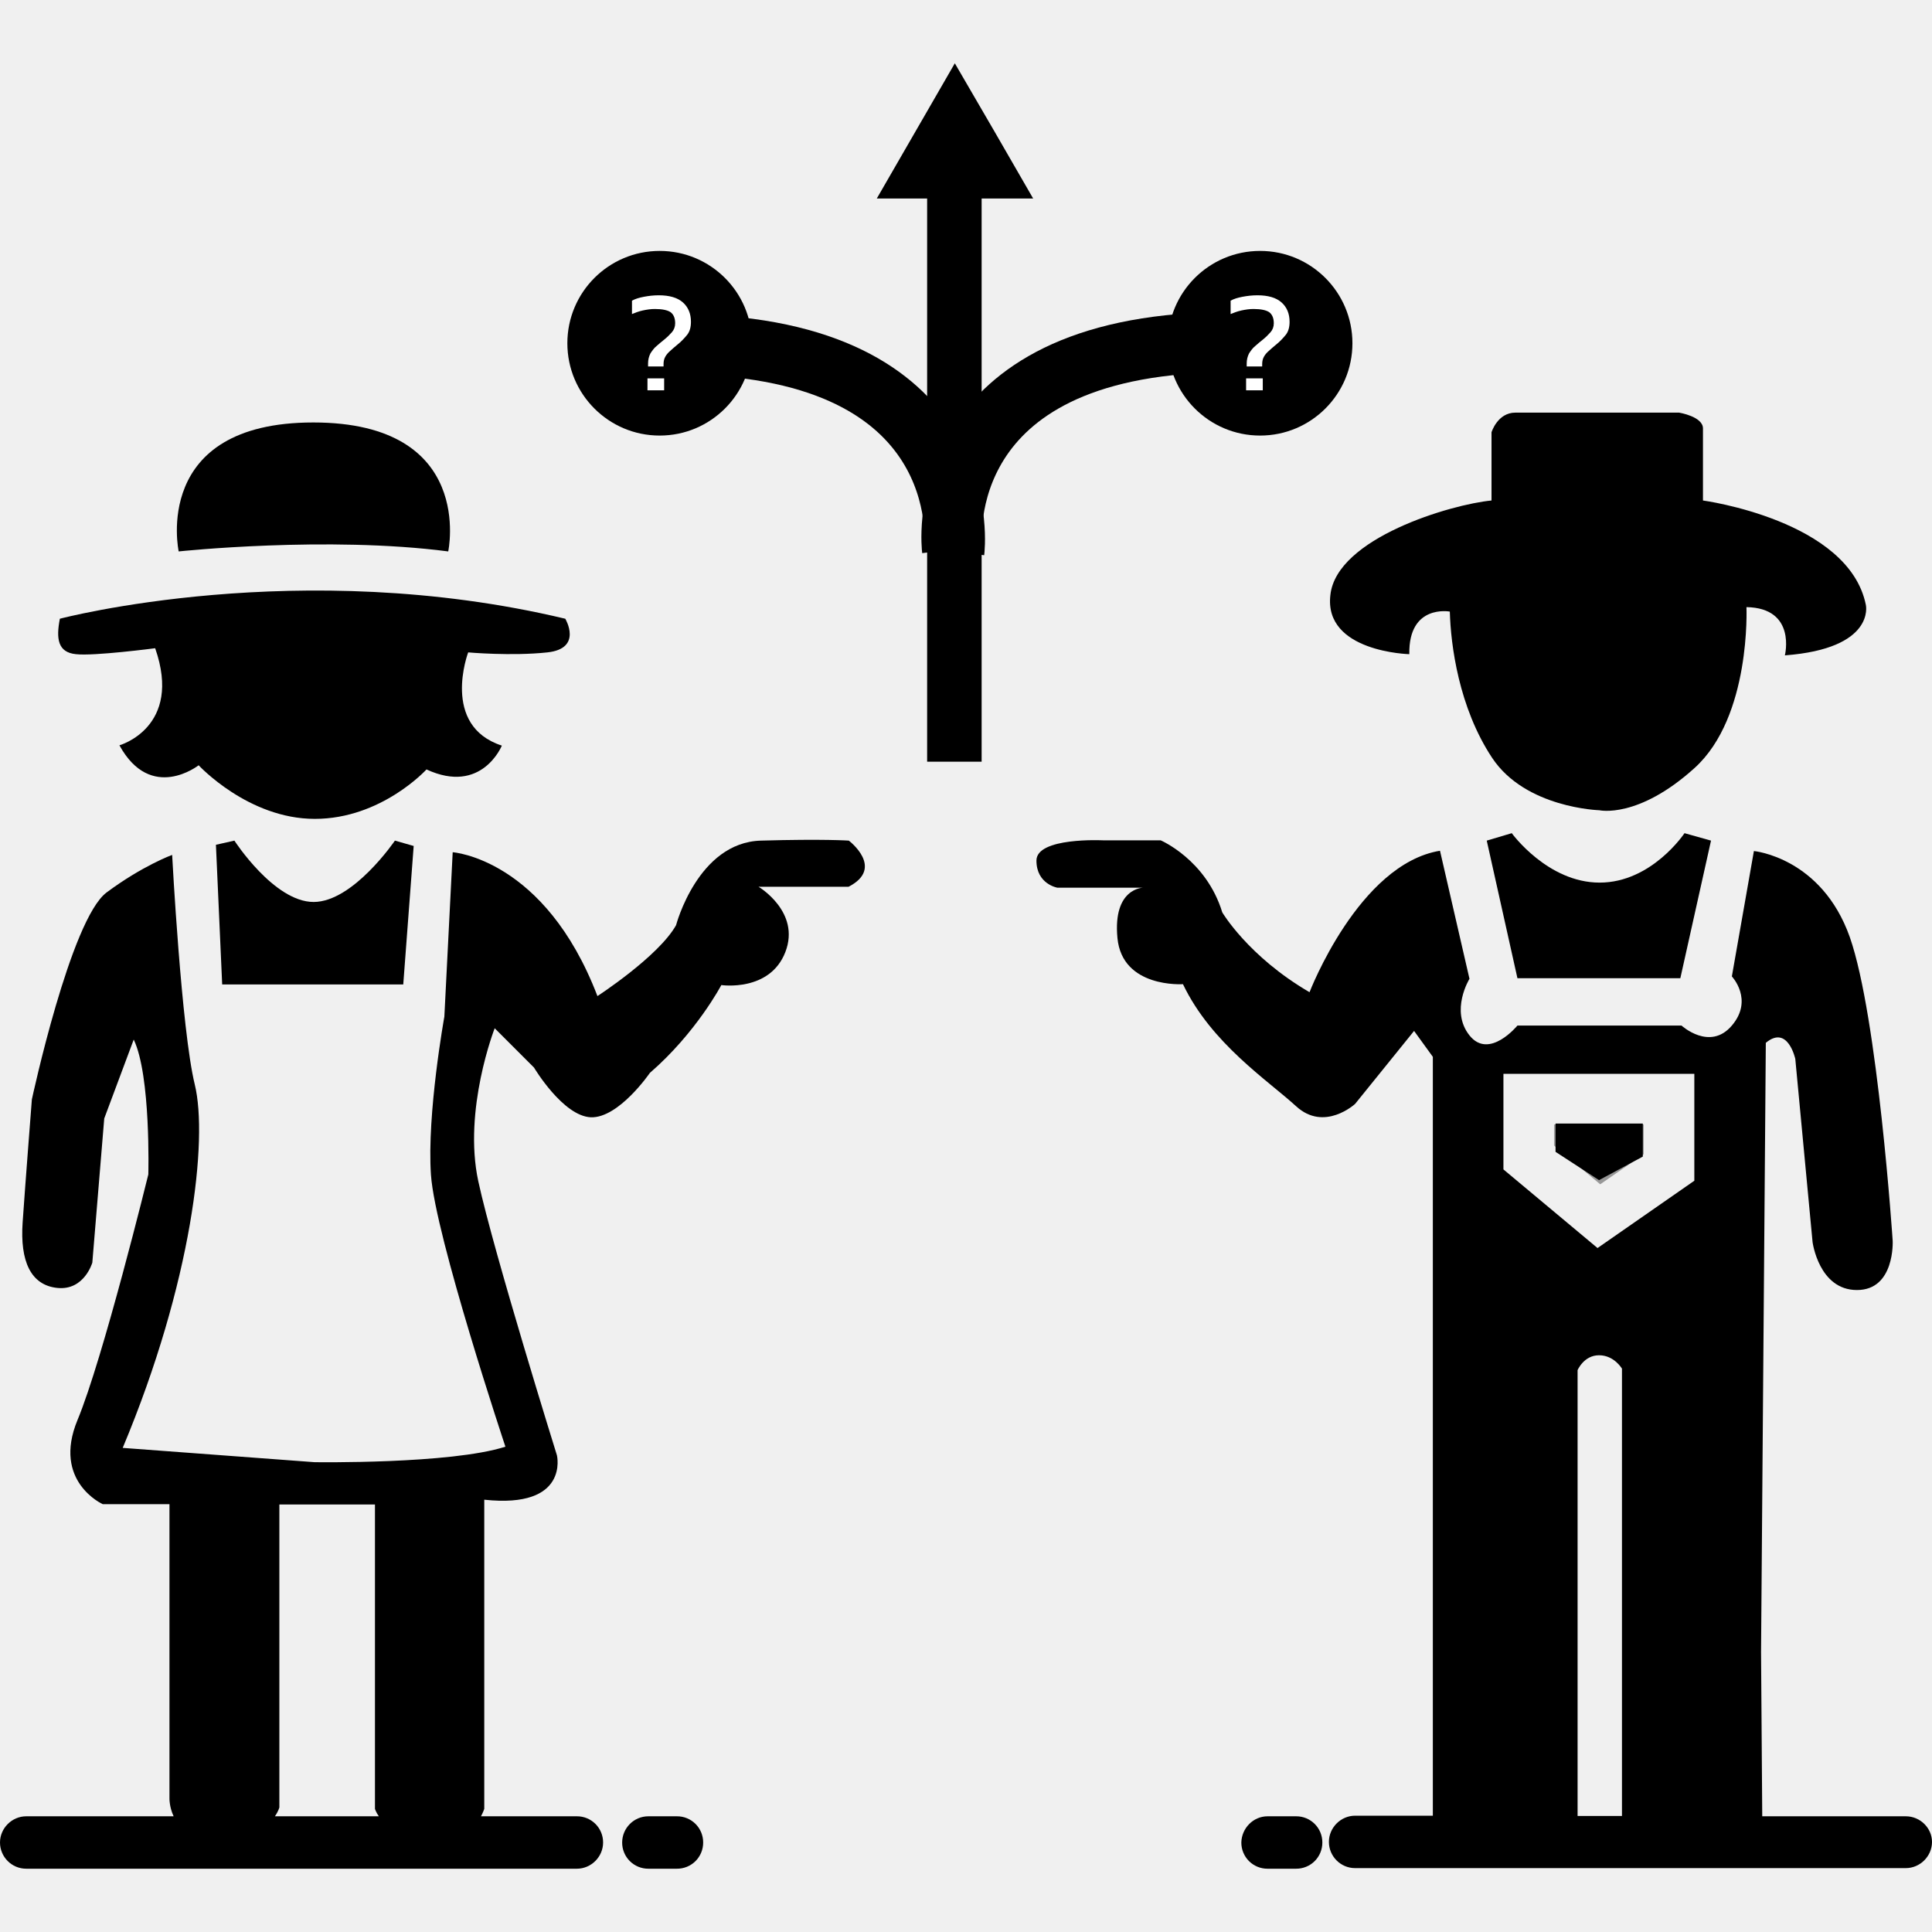
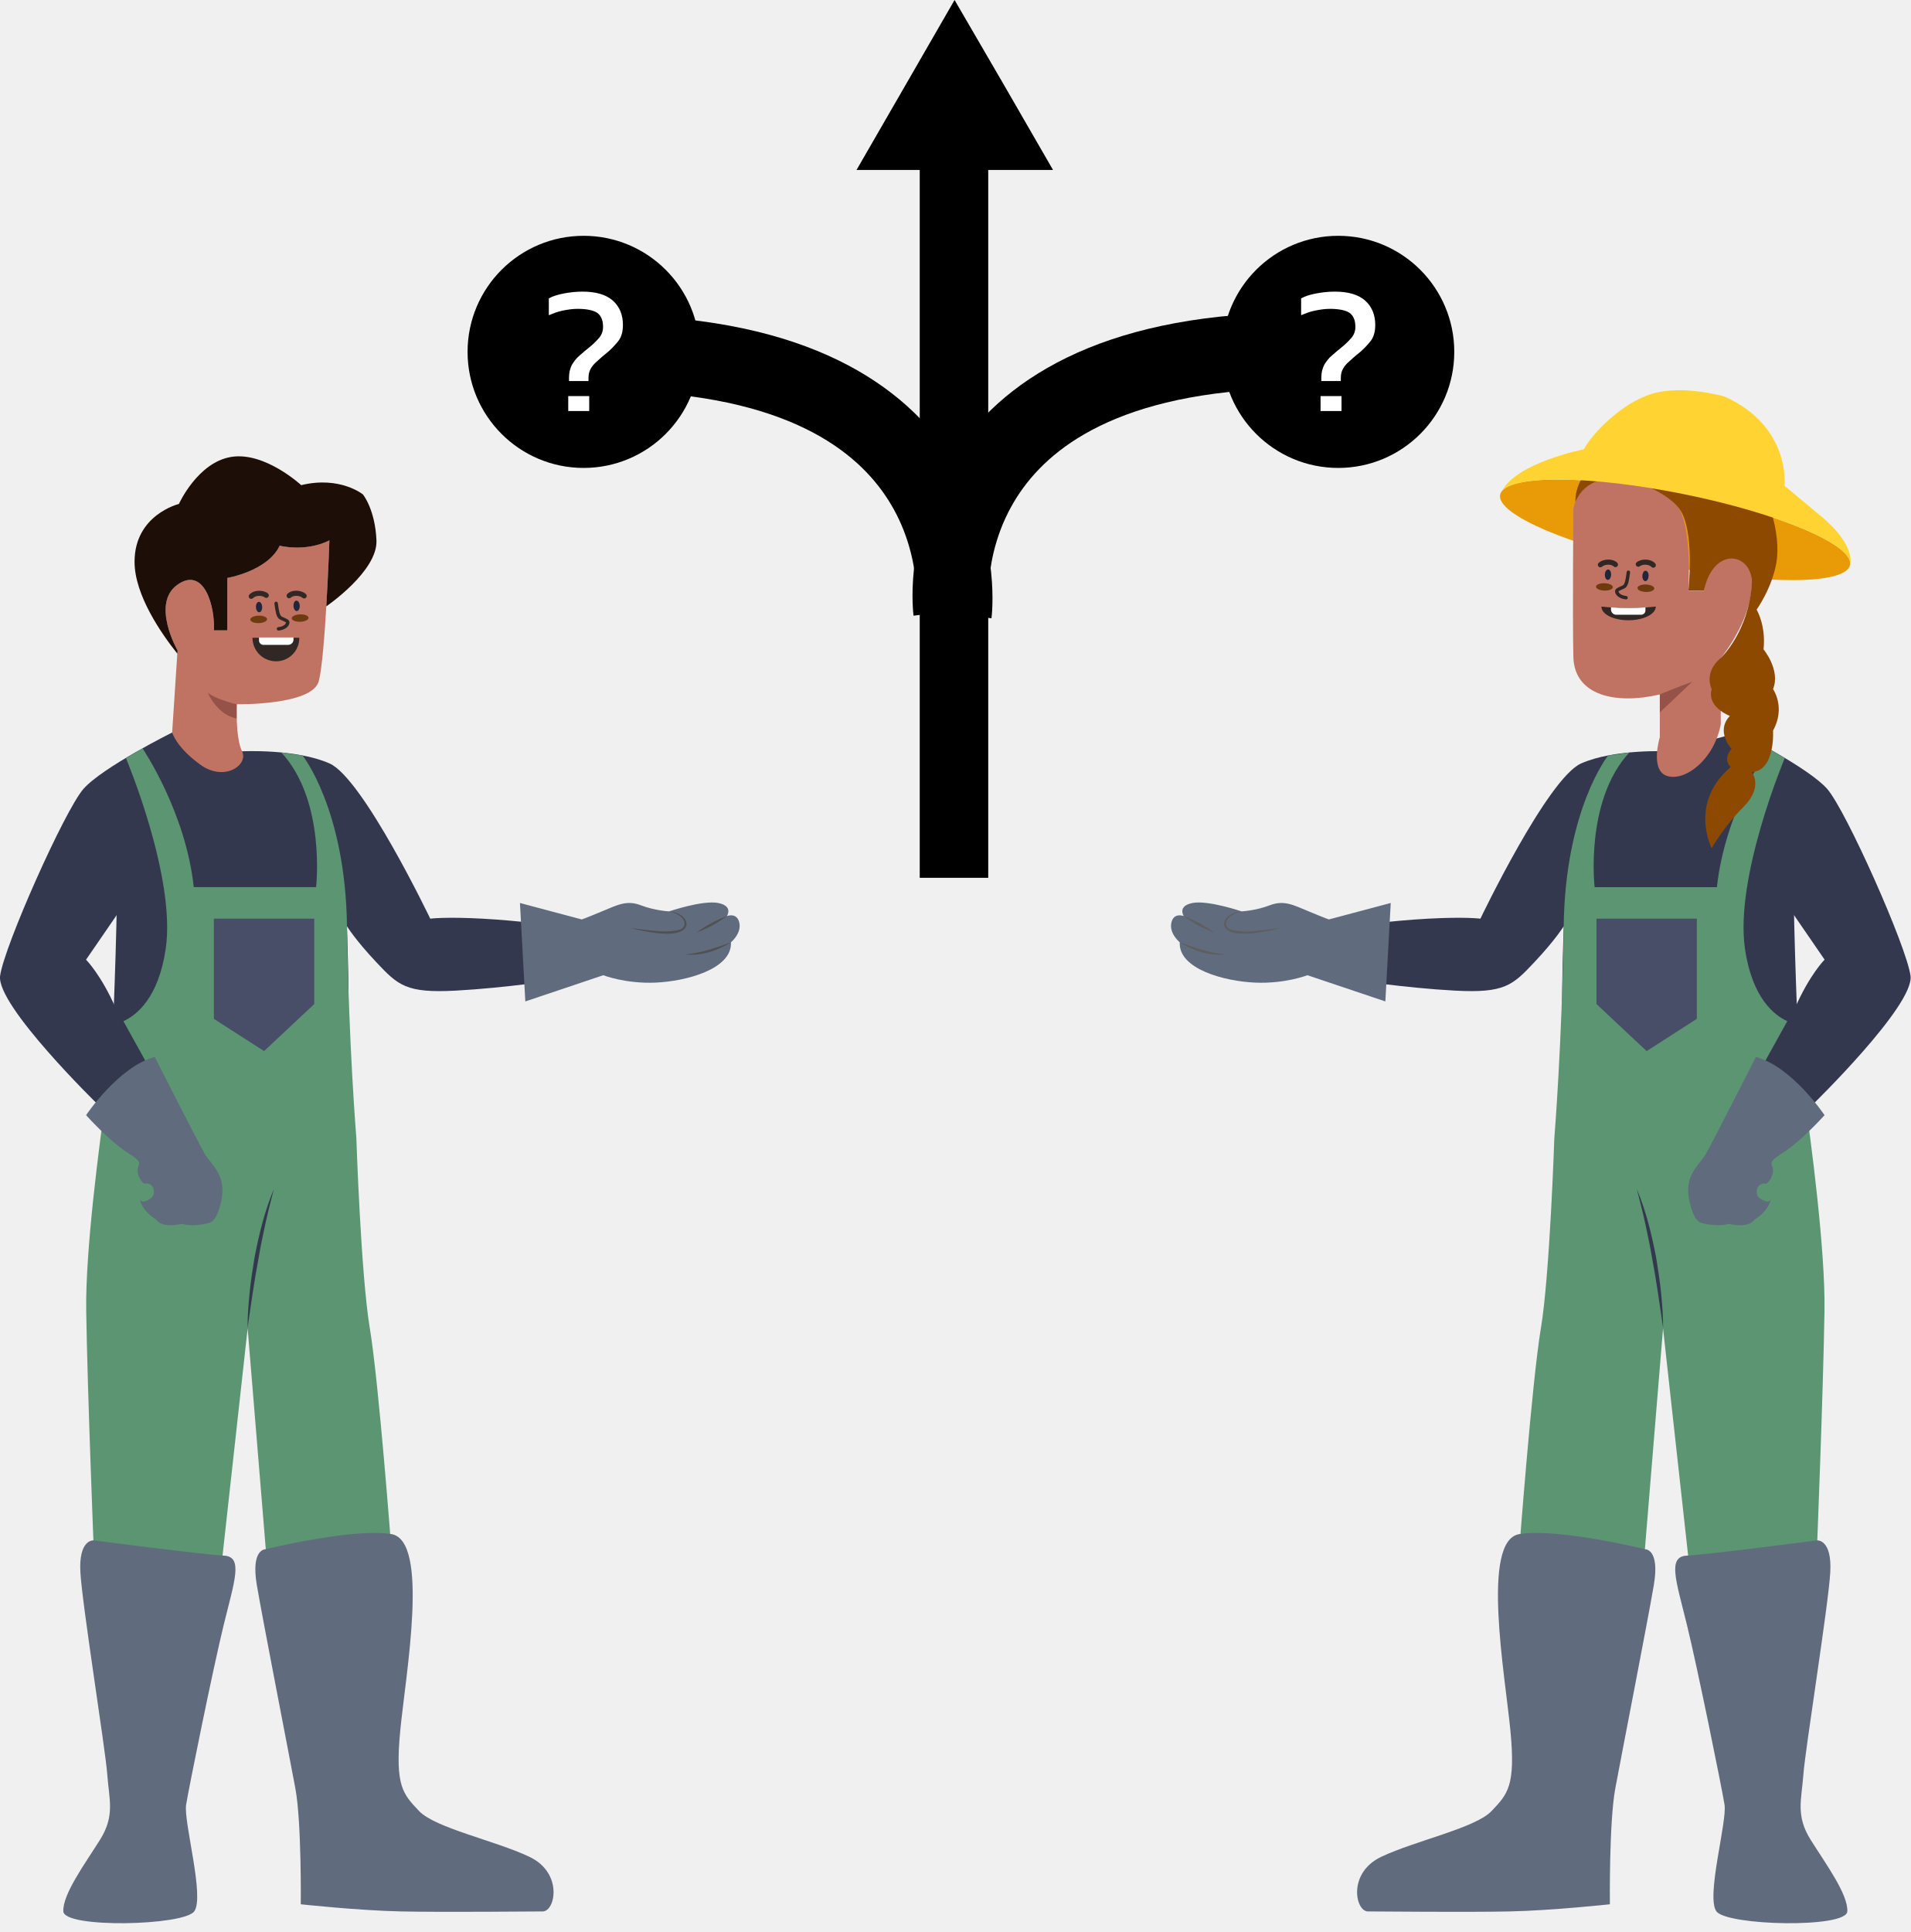
- <svg xmlns="http://www.w3.org/2000/svg" xml:space="preserve" id="Layer_1" width="512" height="512" x="0" y="0" version="1.1">
-   <style id="style2" type="text/css">.st1{fill:none;stroke:#000;stroke-width:16;stroke-miterlimit:10}.st2{fill:#fff}</style>
-   <path id="path4" d="M47.356 146.133s39.385-4.183 71.43 0c0 0 7.34-34.175-35.755-34.175-43.094 0-35.675 34.175-35.675 34.175z" style="stroke-width:.789" />
-   <path id="path6" d="M15.864 163.971s63.537-16.811 133.94 0c0 0 4.735 7.893-4.736 8.919-9.471 1.026-20.995 0-20.995 0s-7.34 19.416 8.92 24.704c0 0-5.289 13.102-19.97 6.314 0 0-11.917 13.102-29.597 13.102s-30.782-14.207-30.782-14.207-12.628 9.945-20.994-5.288c0 0 16.811-4.736 9.471-25.73 0 0-16.259 2.13-20.995 1.578-4.814-.473-5.288-4.104-4.262-9.392z" style="stroke-width:.789" />
-   <path id="path8" d="M62.116 222.772S72.613 239.03 83.11 239.03c10.498 0 21.547-16.26 21.547-16.26l4.973 1.421-2.763 36.701H58.88l-1.658-37.016z" style="stroke-width:.789" />
-   <path id="path10" d="M224.942 222.772s-6.55-.474-23.283 0c-16.733.473-22.495 22.415-22.495 22.415-4.656 8.287-20.836 18.785-20.836 18.785-13.97-36.465-38.359-38.122-38.359-38.122l-2.21 43.568s-4.656 25.73-3.552 41.91c1.105 16.18 19.732 72.06 19.732 72.06-14.522 4.657-50.592 4.105-50.592 4.105l-50.829-3.789c18.39-43.883 22.652-81.768 19.1-96.291-3.551-14.523-5.998-60.853-5.998-60.853s-7.814 2.842-17.364 9.945-19.81 54.854-19.81 54.854-1.737 22.258-2.448 32.597c-.71 10.26 2.131 16.654 9.235 17.364 7.103.71 9.234-6.709 9.234-6.709l3.157-38.2 7.814-20.916c4.578 9.55 3.868 35.754 3.868 35.754s-11.997 48.856-18.785 65.115c-6.709 16.259 6.709 22.257 6.709 22.257h17.68v77.901s-.08 2.29 1.104 4.815H6.946c-1.895 0-3.631.79-4.894 2.052-1.263 1.263-2.052 3-2.052 4.893 0 3.789 3.078 6.946 6.946 6.946h145.936c1.894 0 3.63-.79 4.893-2.052 1.263-1.263 2.052-3 2.052-4.894a6.906 6.906 0 0 0-6.945-6.945h-25.415c.632-1.184.868-1.973.868-1.973v-81.927c22.653 2.447 19.259-11.76 19.259-11.76s-16.733-53.67-20.837-72.613c-4.104-18.942 4.34-40.568 4.34-40.568l10.42 10.418s7.655 12.865 15.074 13.18c7.42.238 15.628-11.76 15.628-11.76 12.313-10.654 18.942-23.283 18.942-23.283s12.866 1.895 16.97-8.76c4.104-10.656-7.104-17.286-7.104-17.286h23.836c9.708-4.972.08-12.233.08-12.233zM72.85 481.337c.947-1.342 1.184-2.368 1.184-2.368V398.7h25.335v80.664s.237.868 1.026 1.973z" style="stroke-width:.789" />
-   <path id="polygon12" d="M1229.8 606.6h29.3v11.1l-14.7 7.9-14.6-9.5z" transform="translate(-558.41 -181.02) scale(.78927)" />
-   <path id="polygon14" d="m1244.8 627-15.5-13v-7.1h30.1v10z" style="opacity:.37" transform="translate(-558.41 -181.02) scale(.78927)" />
-   <path id="path16" d="M505.054 481.337h-38.042l-.316-43.568 1.263-161.406c5.84-4.893 7.813 4.262 7.813 4.262l4.578 48.54s1.658 12.708 11.76 12.708c10.103 0 9.472-13.023 9.472-13.023s-3.947-59.353-11.366-80.506c-7.498-21.152-25.414-22.81-25.414-22.81l-5.841 33.228s5.84 6.157 0 13.023c-5.84 6.867-13.339 0-13.339 0h-43.489s-7.498 9.156-12.707 2.605c-5.209-6.55 0-14.996 0-14.996l-7.814-33.939c-21.547 3.552-34.57 37.49-34.57 37.49-16.259-9.47-23.125-21.152-23.125-21.152-4.262-13.97-16.338-19.1-16.338-19.1h-15.312s-17.6-.868-17.6 5.367 5.524 7.182 5.524 7.182h22.81s-8.13 0-6.867 13.339c1.263 13.339 17.364 12.234 17.364 12.234 7.498 15.706 22.495 25.493 29.993 32.36 7.498 6.866 15.627-.632 15.627-.632l15.628-19.337 4.972 6.867v201.106h-20.6c-1.894 0-3.63.79-4.893 2.052-1.263 1.263-2.052 3-2.052 4.894 0 3.788 3.078 6.945 6.945 6.945h145.936c1.895 0 3.631-.79 4.894-2.052 1.263-1.263 2.052-3 2.052-4.893 0-3.631-3.078-6.788-6.946-6.788zm-106.63-196.765h50.592v28.334l-25.651 17.838-24.941-20.837zm19.653 78.532s1.657-3.946 5.683-3.946c4.025 0 6.077 3.551 6.077 3.551v118.549h-11.76z" style="stroke-width:.789" />
-   <path id="path18" d="m394.004 222.772 8.13 36.464h43.173l8.13-36.464-7.025-1.973S437.73 233.9 423.917 233.9c-13.812 0-23.283-13.101-23.283-13.101z" style="stroke-width:.789" />
-   <path id="path20" d="M395.267 132.637v-18.074s1.578-5.21 6.314-5.21h43.41s6.314 1.027 6.314 4.184v19.1s38.674 5.21 43.173 27.703c0 0 2.605 11.524-21.468 13.339 0 0 3.157-12.55-10.182-12.786 0 0 1.263 29.045-13.733 42.62-14.996 13.576-25.257 11.208-25.257 11.208s-19.573-.552-28.413-13.891-10.971-29.913-11.208-38.753c0 0-10.97-2.052-10.734 11.286 0 0-22.731-.552-20.916-15.706 1.658-15.075 31.966-23.994 42.7-25.02z" style="stroke-width:.789" />
-   <path id="rect22" d="M245.7 34.688h14.444v167.168H245.7z" style="stroke-width:.789" />
-   <path id="path24" d="M252.882 146.133s6.393-50.355-63.852-54.617" class="st1" />
-   <path id="path26" d="M252.33 145.581s-6.393-50.355 63.852-54.618" class="st1" />
-   <circle id="circle28" cx="174.823" cy="90.963" r="24.467" style="stroke-width:.789" />
-   <circle id="circle30" cx="333.94" cy="90.963" r="24.467" style="stroke-width:.789" />
-   <path id="polygon32" d="m1015 273.3 13.1-22.7 13.2 22.7 13.1 22.7h-52.5z" transform="translate(-558.41 -181.02) scale(.78927)" />
-   <path id="path34" d="M171.824 481.337h7.577a6.906 6.906 0 0 1 6.946 6.945 6.906 6.906 0 0 1-6.946 6.946h-7.577a6.906 6.906 0 0 1-6.945-6.946c0-3.788 3.078-6.945 6.945-6.945z" style="stroke-width:.789" />
-   <path id="path36" d="M335.914 481.337h7.577a6.906 6.906 0 0 1 6.945 6.945 6.906 6.906 0 0 1-6.945 6.946h-7.577a6.906 6.906 0 0 1-6.946-6.946c.079-3.788 3.157-6.945 6.946-6.945z" style="stroke-width:.789" />
-   <g id="g40" transform="translate(-558.41 -181.02) scale(.78927)">
-     <path id="path38" d="M925.1 352.5v-1.1c0-1.3.3-2.4.8-3.4.6-.9 1.2-1.8 2.1-2.5.8-.7 1.7-1.5 2.5-2.1 1-.8 1.9-1.7 2.6-2.5.7-.8 1.1-1.8 1.1-3 0-1.7-.5-2.9-1.5-3.7-1-.7-2.8-1.1-5.3-1.1-1.4 0-2.7.2-4.1.5-1.4.3-2.6.8-3.6 1.2v-4.5c1.1-.6 2.4-1 4-1.3 1.6-.3 3.2-.5 5-.5 3.6 0 6.3.8 8.1 2.4 1.8 1.6 2.7 3.8 2.7 6.5 0 1.8-.4 3.3-1.3 4.4-.9 1.1-2 2.3-3.4 3.4-.9.7-1.6 1.4-2.3 2-.7.6-1.2 1.2-1.6 1.9-.4.7-.6 1.5-.6 2.5v.8h-5.2zm-.2 7.9v-4h5.6v4z" class="st2" />
+ <svg xmlns="http://www.w3.org/2000/svg" width="90" height="91" viewBox="0 0 90 91" fill="none">
+   <g clip-path="url(#clip0_1846_8813)">
+     <path d="M43.324 4.003H46.55V41.346H43.324V4.003Z" fill="black" />
+     <path d="M44.93 28.898C44.93 28.898 46.357 17.65 30.666 16.696" stroke="black" stroke-width="3.574" stroke-miterlimit="10" />
+     <path d="M44.805 28.775C44.805 28.775 43.378 17.527 59.069 16.573" stroke="black" stroke-width="3.574" stroke-miterlimit="10" />
+     <path d="M27.492 22.04C30.511 22.04 32.958 19.592 32.958 16.573C32.958 13.554 30.511 11.107 27.492 11.107C24.473 11.107 22.025 13.554 22.025 16.573C22.025 19.592 24.473 22.04 27.492 22.04Z" fill="black" />
+     <path d="M63.037 22.04C66.056 22.04 68.503 19.592 68.503 16.573C68.503 13.554 66.056 11.107 63.037 11.107C60.018 11.107 57.57 13.554 57.57 16.573C57.57 19.592 60.018 22.04 63.037 22.04Z" fill="black" />
+     <path d="M42.656 4.003L44.965 0L47.293 4.003L49.603 8.006H40.346L42.656 4.003Z" fill="black" />
+     <path d="M26.803 17.967V17.773C26.803 17.543 26.857 17.351 26.944 17.174C27.049 17.016 27.156 16.857 27.315 16.734C27.456 16.611 27.614 16.471 27.755 16.363C27.931 16.223 28.09 16.064 28.213 15.923C28.336 15.783 28.407 15.606 28.407 15.394C28.407 15.095 28.32 14.882 28.144 14.742C27.967 14.619 27.65 14.547 27.21 14.547C26.964 14.547 26.734 14.583 26.486 14.634C26.24 14.688 26.028 14.775 25.852 14.847V14.053C26.046 13.948 26.274 13.877 26.558 13.823C26.841 13.77 27.123 13.736 27.44 13.736C28.074 13.736 28.55 13.877 28.867 14.159C29.185 14.44 29.343 14.829 29.343 15.305C29.343 15.622 29.272 15.885 29.113 16.08C28.954 16.274 28.76 16.486 28.514 16.678C28.356 16.801 28.233 16.924 28.108 17.031C27.983 17.139 27.896 17.244 27.826 17.366C27.755 17.489 27.721 17.63 27.721 17.806V17.947H26.805V17.965L26.803 17.967ZM26.767 19.361V18.655H27.755V19.361H26.767Z" fill="white" />
+     <path d="M62.241 17.967V17.773C62.241 17.543 62.294 17.351 62.382 17.174C62.486 17.016 62.594 16.857 62.752 16.734C62.893 16.611 63.052 16.471 63.192 16.363C63.369 16.223 63.527 16.064 63.65 15.923C63.773 15.783 63.845 15.606 63.845 15.394C63.845 15.095 63.758 14.882 63.581 14.742C63.405 14.619 63.087 14.547 62.647 14.547C62.402 14.547 62.172 14.583 61.923 14.634C61.675 14.686 61.465 14.775 61.289 14.847V14.053C61.483 13.948 61.711 13.877 61.995 13.823C62.279 13.77 62.56 13.736 62.877 13.736C63.512 13.736 63.988 13.877 64.305 14.159C64.622 14.44 64.781 14.829 64.781 15.305C64.781 15.622 64.709 15.885 64.551 16.08C64.392 16.274 64.198 16.486 63.952 16.678C63.793 16.801 63.67 16.924 63.545 17.031C63.422 17.136 63.333 17.244 63.264 17.366C63.192 17.489 63.159 17.63 63.159 17.806V17.947H62.243V17.965L62.241 17.967ZM62.205 19.361V18.655H63.192V19.361H62.205Z" fill="white" />
+     <path d="M11.403 35.387C11.403 35.387 13.937 35.26 15.518 35.957C17.102 36.654 20.267 43.271 20.267 43.271C20.267 43.271 20.965 43.175 22.736 43.271C24.51 43.367 26.281 43.619 26.281 43.619C26.281 43.619 26.724 45.013 26.281 46.153C26.281 46.153 23.813 46.532 21.469 46.66C19.126 46.787 18.748 46.407 17.734 45.33C16.72 44.254 16.34 43.621 16.34 43.621C16.34 43.621 16.468 46.535 16.403 49.827C16.403 49.827 10.007 50.649 5.258 49.827C5.258 49.827 5.448 45.902 5.51 42.23C5.573 38.557 8.106 34.505 8.106 34.505L11.399 35.392L11.403 35.387Z" fill="#34384E" />
+     <path d="M15.519 25.446C15.519 25.446 15.329 30.955 15.012 32.094C14.695 33.234 11.15 33.171 11.15 33.171C11.15 33.171 11.087 34.755 11.402 35.387C11.719 36.019 10.58 36.844 9.439 36.019C8.297 35.195 8.109 34.5 8.109 34.5L8.362 30.638C8.362 30.638 7.095 28.422 8.362 27.535C9.628 26.648 10.136 28.612 10.071 29.689H10.703V27.22C10.703 27.22 12.602 26.903 13.171 25.701C13.171 25.701 14.376 26.018 15.515 25.448L15.519 25.446Z" fill="#C07363" />
+     <path d="M17.101 23.293C17.101 23.293 16.024 22.406 14.188 22.851C14.188 22.851 12.479 21.267 10.895 21.521C9.311 21.774 8.427 23.737 8.427 23.737C8.427 23.737 6.338 24.244 6.338 26.461C6.338 28.035 7.613 29.861 8.355 30.79L8.364 30.64C8.364 30.64 7.097 28.424 8.364 27.537C9.631 26.65 10.138 28.614 10.073 29.691H10.705V27.222C10.705 27.222 12.604 26.905 13.174 25.703C13.174 25.703 14.378 26.02 15.517 25.451C15.517 25.451 15.466 26.959 15.37 28.56C15.37 28.56 17.796 26.907 17.733 25.451C17.671 23.994 17.101 23.297 17.101 23.297V23.293Z" fill="#1E0E08" />
+     <path d="M8.11 34.501C8.11 34.501 4.817 36.147 3.93 37.159C3.046 38.173 0.195 44.569 0.005 45.963C-0.184 47.357 4.627 52.041 4.627 52.041C4.627 52.041 5.767 50.585 6.906 50.078C6.906 50.078 6.147 49.063 5.45 47.482C4.753 45.898 4.053 45.203 4.053 45.203C4.053 45.203 6.779 41.213 7.538 40.201C8.298 39.187 8.014 35.944 8.108 34.503L8.11 34.501Z" fill="#34384E" />
+     <path d="M17.42 62.569C16.997 60.012 16.787 53.625 16.787 53.625C16.787 53.625 16.419 49.128 16.345 43.621C16.271 38.115 14.254 35.586 14.254 35.586L13.255 35.445C15.36 37.717 14.889 41.785 14.889 41.785H9.127C8.748 38.24 6.715 35.251 6.715 35.251L5.931 35.705C5.931 35.705 8.303 41.321 7.805 44.698C7.463 47.013 6.429 47.819 5.812 48.098L6.911 50.08L5.041 51.335C4.68 53.853 4.016 58.91 4.061 61.75C4.121 65.632 4.423 73.147 4.423 73.147C6.701 74.581 10.416 73.875 10.416 73.875L11.665 62.569L12.576 73.654C16.003 74.414 18.436 72.98 18.436 72.98C18.436 72.98 17.844 65.127 17.422 62.572L17.42 62.569Z" fill="#5B9572" />
+     <path d="M10.074 43.271H14.803V47.292L12.438 49.508L10.074 47.989V43.271Z" fill="#484E67" />
+     <path d="M31.52 42.927C31.52 42.927 30.854 42.896 30.191 42.641C29.525 42.389 29.114 42.61 28.355 42.927C27.595 43.244 27.405 43.307 27.405 43.307L24.492 42.532L24.745 47.169L28.417 45.934C28.417 45.934 29.463 46.345 30.886 46.282C32.311 46.22 34.496 45.65 34.431 44.383C34.431 44.383 34.936 43.972 34.826 43.465C34.717 42.958 34.241 43.148 34.241 43.148C34.241 43.148 34.558 42.675 33.83 42.532C33.102 42.389 31.518 42.927 31.518 42.927H31.52Z" fill="#606B7D" />
+     <path d="M29.668 43.718C30.448 43.767 31.283 43.995 32.045 43.78C32.393 43.624 32.241 43.253 31.964 43.103C31.833 43.018 31.678 42.967 31.52 42.927C31.681 42.942 31.842 42.983 31.991 43.056C32.208 43.157 32.445 43.443 32.288 43.695C31.886 44.258 30.271 43.84 29.668 43.718Z" fill="#515151" />
+     <path d="M34.242 43.148C33.804 43.472 33.328 43.731 32.816 43.921C33.254 43.595 33.73 43.34 34.242 43.148Z" fill="#515151" />
+     <path d="M34.433 44.383C33.805 44.774 33.041 45.04 32.295 44.953C33.039 44.882 33.734 44.638 34.433 44.383Z" fill="#515151" />
+     <path d="M4.055 52.526C4.055 52.526 5.576 50.247 7.287 49.783C7.287 49.783 9.356 53.855 9.651 54.362C9.946 54.869 10.714 55.359 10.41 56.621C10.209 57.458 9.999 57.601 9.662 57.644C9.662 57.644 9.03 57.791 8.565 57.644C8.565 57.644 7.678 57.896 7.341 57.434C7.341 57.434 6.688 57.061 6.583 56.469C6.583 56.469 6.624 56.744 7.066 56.469C7.066 56.469 7.28 56.373 7.247 56.051C7.14 55.649 6.802 55.756 6.802 55.756C6.802 55.756 6.528 55.586 6.485 55.187C6.443 54.784 6.865 54.827 6.021 54.3C5.176 53.773 4.055 52.526 4.055 52.526Z" fill="#606B7D" />
+     <path d="M11.66 62.57C11.66 62.011 11.701 61.453 11.757 60.897C11.812 60.34 11.899 59.786 11.989 59.235C12.199 58.138 12.465 57.041 12.9 56.009C12.759 56.549 12.621 57.088 12.503 57.633C12.386 58.178 12.268 58.721 12.179 59.268C11.971 60.361 11.821 61.464 11.658 62.57H11.66Z" fill="#34384E" />
+     <path d="M4.396 72.555C4.396 72.555 3.701 72.504 3.786 74.049C3.871 75.595 4.967 82.391 5.052 83.573C5.137 84.754 5.428 85.514 4.713 86.653C3.998 87.793 2.941 89.229 2.984 90.031C3.026 90.833 8.64 90.706 9.147 90.031C9.654 89.356 8.64 85.809 8.767 85.007C8.895 84.205 10.034 78.591 10.541 76.522C11.048 74.454 11.47 73.314 10.541 73.272C9.612 73.23 4.398 72.553 4.398 72.553L4.396 72.555Z" fill="#606B7D" />
+     <path d="M12.514 72.971C12.514 72.971 11.804 72.935 12.099 74.666C12.394 76.398 13.618 82.644 13.915 84.248C14.21 85.852 14.168 89.694 14.168 89.694C14.168 89.694 16.868 89.989 18.895 90.031C20.921 90.074 24.973 90.031 25.565 90.031C26.157 90.031 26.537 88.215 24.933 87.456C23.329 86.696 20.501 86.104 19.741 85.302C18.982 84.5 18.602 84.132 18.854 81.509C19.107 78.886 20.248 72.553 18.432 72.258C16.616 71.963 12.517 72.969 12.517 72.969L12.514 72.971Z" fill="#606B7D" />
+     <path d="M11.149 33.171C11.149 33.171 10.263 32.981 9.789 32.633C9.789 32.633 10.231 33.681 11.149 33.837V33.171Z" fill="#945248" />
+     <path d="M13.003 31.147C12.762 31.147 12.54 31.071 12.357 30.942C12.076 30.741 11.893 30.41 11.893 30.039H14.098V30.055C14.098 30.66 13.608 31.149 13.003 31.149V31.147Z" fill="#312725" />
+     <path d="M13.575 30.374H12.407C12.351 30.374 12.3 30.352 12.261 30.314C12.223 30.276 12.201 30.225 12.201 30.169V30.026H13.825V30.124C13.825 30.189 13.801 30.247 13.76 30.292C13.713 30.343 13.649 30.374 13.575 30.374Z" fill="white" />
+     <path d="M13.825 28.54C13.829 28.677 13.898 28.784 13.981 28.782C14.061 28.779 14.124 28.668 14.119 28.531C14.115 28.395 14.046 28.288 13.963 28.29C13.88 28.292 13.82 28.404 13.825 28.54Z" fill="#21263D" />
+     <path d="M12.057 28.598C12.062 28.735 12.131 28.842 12.211 28.84C12.294 28.837 12.357 28.726 12.35 28.589C12.345 28.453 12.276 28.346 12.196 28.348C12.113 28.35 12.05 28.462 12.055 28.598H12.057Z" fill="#21263D" />
+     <path d="M12.926 28.433C12.959 28.666 12.982 28.811 13.011 28.913C13.04 29.016 13.078 29.083 13.127 29.135C13.143 29.152 13.156 29.159 13.171 29.168C13.225 29.199 13.303 29.231 13.373 29.262C13.406 29.278 13.437 29.293 13.457 29.307L13.478 29.32L13.507 29.295L13.471 29.307L13.478 29.322L13.507 29.295L13.471 29.307V29.32C13.473 29.345 13.453 29.392 13.395 29.438C13.335 29.483 13.241 29.526 13.109 29.539C13.064 29.543 13.033 29.584 13.037 29.628C13.042 29.673 13.082 29.704 13.127 29.7C13.283 29.682 13.406 29.633 13.493 29.566C13.58 29.499 13.634 29.414 13.634 29.322C13.634 29.304 13.632 29.284 13.627 29.266C13.616 29.233 13.598 29.217 13.585 29.204C13.558 29.179 13.524 29.164 13.491 29.143C13.437 29.117 13.377 29.09 13.328 29.068C13.303 29.056 13.281 29.045 13.265 29.036L13.248 29.025H13.245L13.232 29.041L13.248 29.025H13.245L13.232 29.041L13.248 29.025C13.214 28.987 13.194 28.958 13.167 28.869C13.143 28.782 13.118 28.641 13.087 28.409C13.08 28.364 13.04 28.335 12.997 28.339C12.953 28.346 12.924 28.386 12.928 28.429L12.926 28.433Z" fill="#312725" />
+     <path d="M11.789 29.186C11.792 29.282 11.973 29.356 12.191 29.349C12.41 29.343 12.585 29.258 12.58 29.162C12.578 29.066 12.397 28.992 12.178 28.998C11.959 29.005 11.785 29.09 11.787 29.186H11.789Z" fill="#6D3B0D" />
+     <path d="M13.742 29.123C13.744 29.219 13.925 29.293 14.144 29.286C14.363 29.279 14.537 29.195 14.535 29.099C14.533 29.003 14.352 28.929 14.133 28.938C13.914 28.944 13.74 29.029 13.742 29.125V29.123Z" fill="#6D3B0D" />
+     <path d="M11.93 28.165C11.948 28.143 11.986 28.114 12.037 28.096C12.088 28.076 12.153 28.065 12.216 28.065C12.314 28.065 12.41 28.091 12.47 28.138C12.522 28.179 12.598 28.17 12.638 28.116C12.678 28.065 12.669 27.989 12.616 27.948C12.499 27.859 12.354 27.826 12.216 27.826C12.124 27.826 12.035 27.841 11.952 27.87C11.87 27.902 11.796 27.946 11.74 28.016C11.7 28.067 11.709 28.143 11.76 28.183C11.812 28.223 11.887 28.214 11.928 28.163L11.93 28.165Z" fill="#312725" />
+     <path d="M13.704 28.145C13.722 28.125 13.756 28.105 13.8 28.089C13.845 28.073 13.899 28.064 13.957 28.064C14.068 28.064 14.184 28.1 14.247 28.158C14.296 28.203 14.372 28.198 14.417 28.149C14.461 28.1 14.457 28.024 14.408 27.98C14.283 27.868 14.115 27.826 13.957 27.823C13.876 27.823 13.798 27.834 13.724 27.859C13.651 27.884 13.584 27.922 13.53 27.98C13.485 28.029 13.488 28.105 13.537 28.149C13.586 28.194 13.662 28.192 13.706 28.143L13.704 28.145Z" fill="#312725" />
+     <path d="M78.598 35.388C78.598 35.388 76.065 35.26 74.483 35.957C72.899 36.654 69.734 43.271 69.734 43.271C69.734 43.271 69.037 43.175 67.265 43.271C65.492 43.367 63.72 43.62 63.72 43.62C63.72 43.62 63.278 45.014 63.72 46.153C63.72 46.153 66.189 46.533 68.532 46.66C70.875 46.787 71.253 46.408 72.267 45.331C73.281 44.254 73.661 43.622 73.661 43.622C73.661 43.622 73.534 46.535 73.598 49.828C73.598 49.828 79.994 50.65 84.743 49.828C84.743 49.828 84.553 45.903 84.491 42.23C84.428 38.558 81.895 34.505 81.895 34.505L78.602 35.392L78.598 35.388Z" fill="#34384E" />
+     <path d="M81.891 34.501C81.891 34.501 85.183 36.147 86.07 37.159C86.957 38.173 89.805 44.566 89.995 45.961C90.185 47.354 85.373 52.039 85.373 52.039C85.373 52.039 84.234 50.582 83.095 50.075C83.095 50.075 83.854 49.061 84.551 47.48C85.248 45.896 85.947 45.201 85.947 45.201C85.947 45.201 83.222 41.211 82.463 40.199C81.703 39.185 81.987 35.941 81.893 34.501H81.891Z" fill="#34384E" />
+     <path d="M72.583 62.57C73.005 60.012 73.215 53.625 73.215 53.625C73.215 53.625 73.584 49.129 73.657 43.622C73.731 38.115 75.748 35.587 75.748 35.587L76.747 35.446C74.642 37.718 75.114 41.786 75.114 41.786H80.875C81.255 38.24 83.288 35.252 83.288 35.252L84.072 35.705C84.072 35.705 81.7 41.321 82.198 44.699C82.539 47.013 83.574 47.819 84.19 48.099L83.091 50.08L84.961 51.336C85.323 53.853 85.986 58.911 85.942 61.75C85.881 65.633 85.58 73.148 85.58 73.148C83.301 74.582 79.586 73.876 79.586 73.876L78.337 62.57L77.426 73.655C73.999 74.414 71.566 72.98 71.566 72.98C71.566 72.98 72.158 65.128 72.581 62.572L72.583 62.57Z" fill="#5B9572" />
+     <path d="M79.928 43.271H75.201V47.292L77.565 49.508L79.928 47.989V43.271Z" fill="#484E67" />
+     <path d="M58.482 42.927C58.482 42.927 59.148 42.896 59.811 42.641C60.477 42.389 60.888 42.61 61.647 42.927C62.407 43.244 62.597 43.307 62.597 43.307L65.51 42.532L65.257 47.169L61.585 45.934C61.585 45.934 60.539 46.345 59.116 46.282C57.691 46.22 55.506 45.65 55.571 44.383C55.571 44.383 55.066 43.972 55.176 43.465C55.285 42.958 55.761 43.148 55.761 43.148C55.761 43.148 55.444 42.675 56.172 42.532C56.9 42.389 58.484 42.927 58.484 42.927H58.482Z" fill="#606B7D" />
+     <path d="M60.333 43.718C59.732 43.841 58.115 44.259 57.713 43.696C57.556 43.443 57.793 43.157 58.01 43.057C58.159 42.983 58.32 42.943 58.481 42.927C58.325 42.968 58.171 43.019 58.037 43.104C57.762 43.251 57.608 43.622 57.956 43.781C58.716 43.997 59.553 43.769 60.333 43.718Z" fill="#5E5E5E" />
+     <path d="M55.758 43.148C56.269 43.338 56.743 43.595 57.183 43.921C56.674 43.731 56.196 43.472 55.758 43.148Z" fill="#5E5E5E" />
+     <path d="M55.568 44.383C56.268 44.638 56.962 44.882 57.706 44.953C56.958 45.04 56.196 44.774 55.568 44.383Z" fill="#5E5E5E" />
+     <path d="M85.945 52.526C85.945 52.526 84.424 50.247 82.712 49.783C82.712 49.783 80.644 53.855 80.349 54.362C80.054 54.869 79.285 55.359 79.589 56.621C79.79 57.458 80 57.601 80.338 57.644C80.338 57.644 80.97 57.791 81.435 57.644C81.435 57.644 82.321 57.896 82.659 57.434C82.659 57.434 83.311 57.061 83.416 56.469C83.416 56.469 83.376 56.744 82.933 56.469C82.933 56.469 82.719 56.373 82.753 56.051C82.86 55.649 83.197 55.756 83.197 55.756C83.197 55.756 83.472 55.586 83.514 55.187C83.557 54.784 83.135 54.827 83.979 54.3C84.823 53.773 85.945 52.526 85.945 52.526Z" fill="#606B7D" />
+     <path d="M78.341 62.57C78.341 62.011 78.301 61.453 78.245 60.897C78.189 60.34 78.102 59.786 78.013 59.235C77.803 58.138 77.537 57.041 77.102 56.009C77.242 56.549 77.381 57.088 77.499 57.633C77.615 58.178 77.734 58.721 77.823 59.268C78.031 60.361 78.18 61.464 78.344 62.57H78.341Z" fill="#34384E" />
+     <path d="M85.606 72.555C85.606 72.555 86.3 72.504 86.215 74.05C86.13 75.596 85.034 82.391 84.949 83.573C84.864 84.755 84.573 85.514 85.288 86.654C86.003 87.793 87.06 89.229 87.017 90.031C86.975 90.833 81.361 90.706 80.854 90.031C80.347 89.357 81.361 85.809 81.234 85.007C81.106 84.205 79.967 78.591 79.46 76.523C78.953 74.454 78.531 73.315 79.46 73.272C80.389 73.23 85.603 72.553 85.603 72.553L85.606 72.555Z" fill="#606B7D" />
+     <path d="M77.487 72.971C77.487 72.971 78.197 72.935 77.902 74.666C77.607 76.398 76.383 82.644 76.086 84.248C75.791 85.852 75.833 89.694 75.833 89.694C75.833 89.694 73.133 89.989 71.106 90.031C69.08 90.074 65.028 90.031 64.436 90.031C63.844 90.031 63.464 88.215 65.068 87.456C66.672 86.696 69.5 86.104 70.26 85.302C71.019 84.5 71.399 84.132 71.147 81.509C70.894 78.886 69.753 72.553 71.569 72.258C73.385 71.963 77.484 72.969 77.484 72.969L77.487 72.971Z" fill="#606B7D" />
+     <path d="M87.147 26.61C86.96 27.546 83.118 27.567 78.565 26.653C74.012 25.739 70.476 24.238 70.663 23.302C70.851 22.366 74.693 22.346 79.246 23.259C83.799 24.173 87.335 25.674 87.147 26.61Z" fill="#E89B06" />
+     <path d="M74.113 23.963C74.113 23.963 74.07 29.103 74.113 30.937C74.155 32.769 76.11 33.196 78.185 32.709V34.724C78.185 34.724 77.696 36.312 78.551 36.556C79.407 36.799 80.75 35.763 81.056 34.114V31C81.056 31 82.521 29.229 82.521 27.459C82.521 25.69 80.383 25.871 80.263 27.826H79.53C79.53 27.826 79.713 25.053 79.103 23.968C78.493 22.88 74.622 21.452 74.115 23.968L74.113 23.963Z" fill="#C07363" />
+     <path d="M74.211 23.628C74.211 23.628 74.075 22.243 75.865 21.307C77.656 20.371 80.301 20.451 81.849 21.674C83.397 22.895 83.884 25.257 83.681 26.476C83.478 27.696 82.745 28.715 82.745 28.715C82.745 28.715 83.192 29.448 83.071 30.587C83.071 30.587 83.884 31.563 83.518 32.459C83.518 32.459 84.128 33.314 83.518 34.413C83.518 34.413 83.641 36.285 82.522 36.368C82.522 36.368 83.071 37.061 82.135 37.997C81.199 38.933 80.629 39.951 80.629 39.951C80.629 39.951 79.53 37.834 81.525 36.125C81.525 36.125 81.119 35.798 81.565 35.269C81.565 35.269 80.793 34.456 81.485 33.721C81.485 33.721 80.386 33.314 80.629 32.459C80.629 32.459 80.223 31.686 81.056 30.993C81.056 30.993 82.379 29.771 82.522 27.453C82.522 26.027 80.71 25.701 80.263 27.819H79.53C79.53 27.819 79.856 24.986 79.104 23.961C78.351 22.936 75.123 21.553 74.214 23.628H74.211Z" fill="#8D4900" />
+     <path d="M70.664 23.302C70.65 23.34 70.653 23.376 70.662 23.414C70.657 23.376 70.657 23.338 70.664 23.302Z" fill="#FFD432" />
+     <path d="M85.767 24.305L84.058 22.878C84.058 22.878 84.379 20.085 81.225 18.673C81.225 18.673 79.253 18.11 77.825 18.544C76.395 18.975 75.013 20.405 74.604 21.164C74.604 21.164 71.452 21.776 70.748 23.134C71.353 22.368 74.99 22.406 79.25 23.262C83.803 24.175 87.339 25.677 87.152 26.613C87.152 26.613 87.48 25.733 85.771 24.305H85.767Z" fill="#FFD432" />
+     <path d="M78.186 32.707C78.186 32.707 79.108 32.325 79.707 32.115L78.186 33.556V32.707Z" fill="#945248" />
+     <path d="M76.707 29.215C76.986 29.215 77.245 29.171 77.455 29.095C77.781 28.979 77.996 28.787 77.996 28.57C77.609 28.612 77.176 28.641 76.704 28.641C76.242 28.641 75.815 28.612 75.436 28.57V28.579C75.436 28.932 76.005 29.215 76.707 29.215Z" fill="#312725" />
+     <path d="M76.135 28.956H77.303C77.359 28.956 77.41 28.934 77.448 28.896C77.487 28.858 77.509 28.807 77.509 28.751V28.608C77.259 28.628 76.991 28.639 76.705 28.639C76.414 28.639 76.139 28.628 75.885 28.608V28.706C75.885 28.771 75.909 28.829 75.95 28.874C75.996 28.925 76.061 28.956 76.135 28.956Z" fill="white" />
+     <path d="M75.891 27.073C75.886 27.209 75.817 27.317 75.734 27.314C75.654 27.312 75.591 27.2 75.596 27.064C75.6 26.928 75.67 26.821 75.752 26.823C75.835 26.825 75.895 26.937 75.891 27.073Z" fill="#21263D" />
+     <path d="M77.656 27.131C77.652 27.267 77.583 27.375 77.502 27.372C77.42 27.37 77.357 27.258 77.364 27.122C77.368 26.986 77.438 26.879 77.518 26.881C77.601 26.883 77.663 26.995 77.659 27.131H77.656Z" fill="#21263D" />
+     <path d="M76.786 26.966C76.753 27.198 76.73 27.343 76.701 27.446C76.672 27.549 76.634 27.616 76.585 27.667C76.57 27.685 76.556 27.692 76.54 27.701C76.487 27.732 76.409 27.763 76.34 27.795C76.306 27.81 76.275 27.826 76.255 27.839L76.234 27.853L76.206 27.828L76.241 27.839L76.234 27.855L76.206 27.828L76.241 27.839V27.853C76.239 27.877 76.259 27.924 76.317 27.971C76.377 28.016 76.471 28.058 76.603 28.072C76.648 28.076 76.679 28.116 76.675 28.161C76.67 28.206 76.63 28.237 76.585 28.233C76.429 28.215 76.306 28.166 76.219 28.099C76.132 28.031 76.078 27.947 76.078 27.855C76.078 27.837 76.08 27.817 76.085 27.799C76.096 27.766 76.114 27.75 76.127 27.737C76.154 27.712 76.188 27.696 76.221 27.676C76.275 27.649 76.335 27.623 76.384 27.6C76.409 27.589 76.431 27.578 76.447 27.569L76.465 27.558H76.467L76.48 27.573L76.465 27.558H76.467L76.48 27.573L76.465 27.558C76.498 27.52 76.518 27.491 76.545 27.401C76.57 27.314 76.594 27.174 76.625 26.941C76.632 26.897 76.672 26.868 76.715 26.872C76.76 26.879 76.788 26.919 76.784 26.961L76.786 26.966Z" fill="#312725" />
+     <path d="M77.924 27.719C77.921 27.815 77.74 27.889 77.522 27.882C77.303 27.875 77.128 27.79 77.133 27.694C77.135 27.598 77.316 27.524 77.535 27.531C77.754 27.538 77.928 27.623 77.926 27.719H77.924Z" fill="#6D3B0D" />
+     <path d="M75.973 27.656C75.971 27.752 75.79 27.826 75.571 27.819C75.352 27.812 75.177 27.727 75.18 27.631C75.182 27.535 75.363 27.462 75.582 27.471C75.801 27.477 75.975 27.562 75.973 27.658V27.656Z" fill="#6D3B0D" />
+     <path d="M77.784 26.698C77.766 26.676 77.728 26.647 77.677 26.629C77.625 26.609 77.561 26.597 77.498 26.597C77.4 26.597 77.304 26.624 77.243 26.671C77.192 26.711 77.116 26.702 77.076 26.649C77.036 26.597 77.044 26.521 77.098 26.481C77.214 26.392 77.359 26.358 77.498 26.358C77.59 26.358 77.679 26.374 77.762 26.403C77.844 26.434 77.918 26.479 77.974 26.548C78.014 26.6 78.005 26.676 77.954 26.716C77.902 26.756 77.826 26.747 77.786 26.696L77.784 26.698Z" fill="#312725" />
+     <path d="M76.009 26.678C75.991 26.657 75.958 26.637 75.913 26.622C75.868 26.606 75.815 26.597 75.757 26.597C75.645 26.597 75.529 26.633 75.466 26.691C75.417 26.736 75.341 26.731 75.296 26.682C75.252 26.633 75.256 26.557 75.305 26.512C75.431 26.401 75.598 26.358 75.757 26.356C75.837 26.356 75.915 26.367 75.989 26.392C76.063 26.416 76.13 26.454 76.183 26.512C76.228 26.561 76.226 26.637 76.177 26.682C76.127 26.727 76.052 26.725 76.007 26.675L76.009 26.678Z" fill="#312725" />
  </g>
-   <g id="g44" transform="translate(-558.41 -181.02) scale(.78927)">
-     <path id="path42" d="M1126.1 352.5v-1.1c0-1.3.3-2.4.8-3.4.6-.9 1.2-1.8 2.1-2.5.8-.7 1.7-1.5 2.5-2.1 1-.8 1.9-1.7 2.6-2.5.7-.8 1.1-1.8 1.1-3 0-1.7-.5-2.9-1.5-3.7-1-.7-2.8-1.1-5.3-1.1-1.4 0-2.7.2-4.1.5-1.4.3-2.6.8-3.6 1.2v-4.5c1.1-.6 2.4-1 4-1.3 1.6-.3 3.2-.5 5-.5 3.6 0 6.3.8 8.1 2.4 1.8 1.6 2.7 3.8 2.7 6.5 0 1.8-.4 3.3-1.3 4.4-.9 1.1-2 2.3-3.4 3.4-.9.7-1.6 1.4-2.3 2-.7.6-1.2 1.2-1.6 1.9-.4.7-.6 1.5-.6 2.5v.8h-5.2zm-.2 7.9v-4h5.6v4z" class="st2" />
-   </g>
+   <defs>
+     <clipPath id="clip0_1846_8813">
+       <rect width="90" height="90.588" fill="white" />
+     </clipPath>
+   </defs>
</svg>
